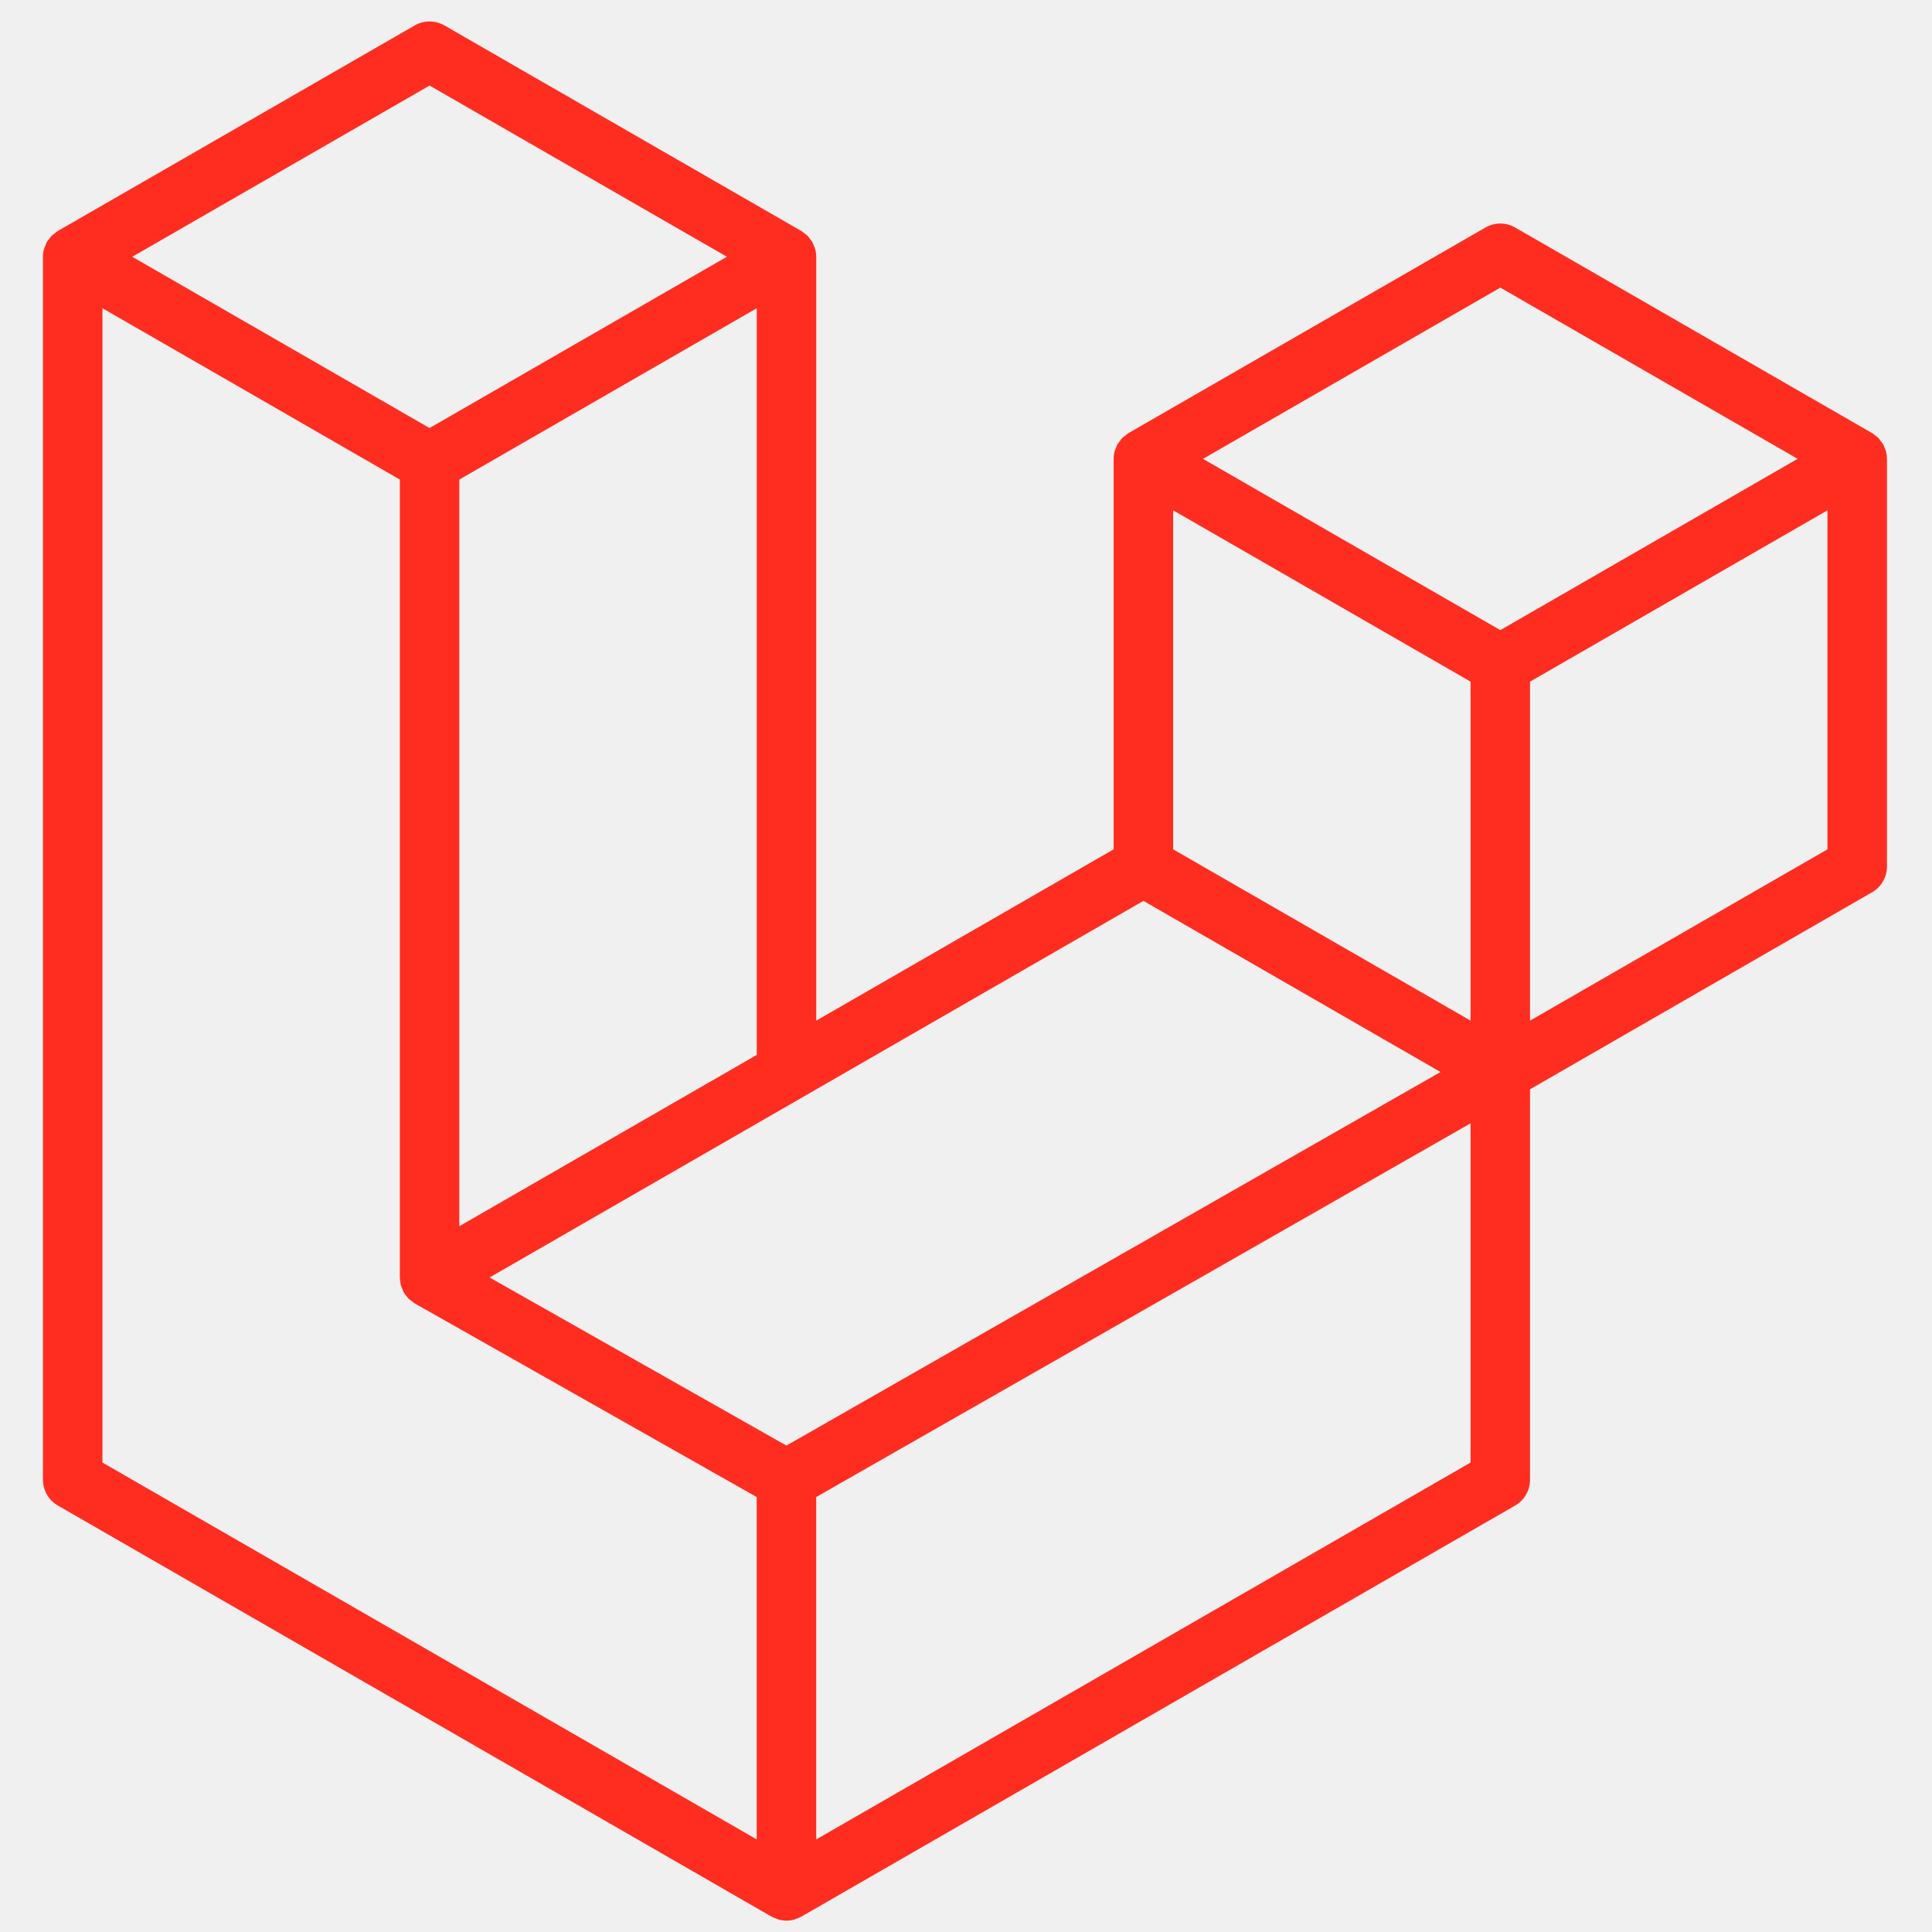
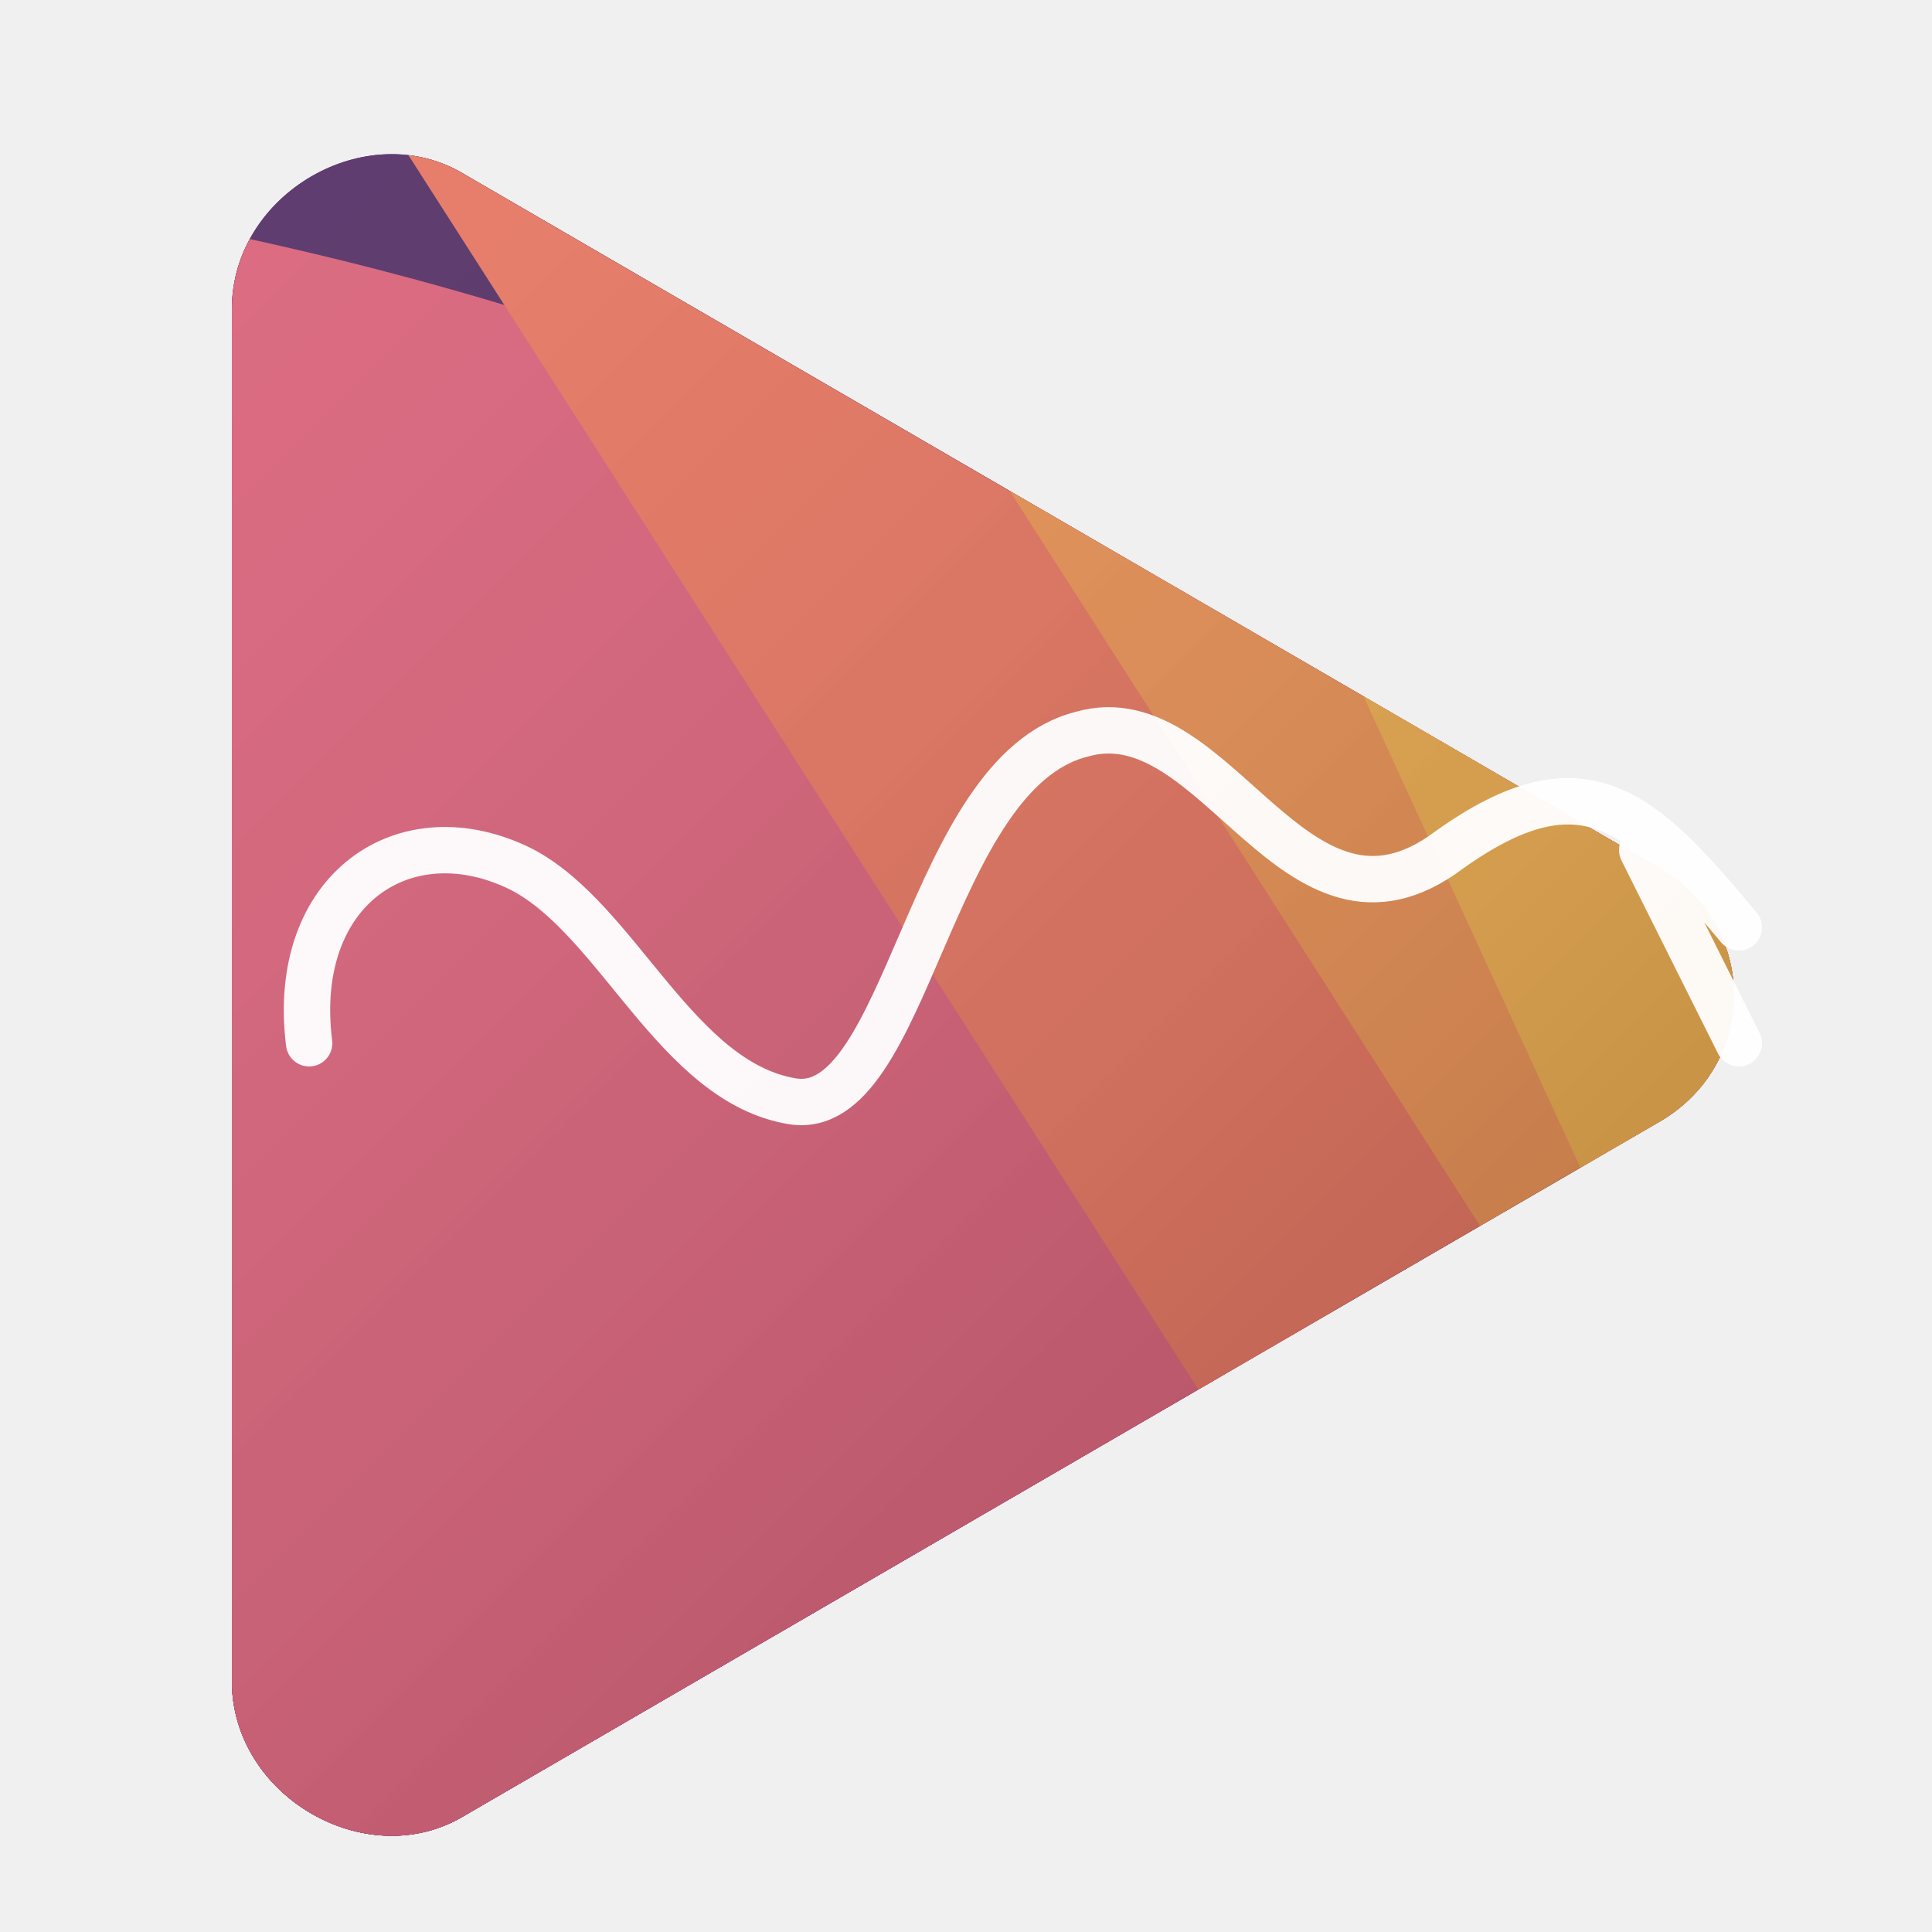
- <svg xmlns="http://www.w3.org/2000/svg" width="166" height="166" viewBox="0 0 166 166" fill="none">
-   <path fill-rule="evenodd" clip-rule="evenodd" d="M162.041 38.759C162.099 38.977 162.129 39.201 162.13 39.426V74.452C162.13 74.902 162.011 75.344 161.786 75.733C161.561 76.122 161.237 76.444 160.847 76.668L131.462 93.594V127.141C131.462 128.054 130.977 128.897 130.186 129.357L68.847 164.683C68.707 164.763 68.554 164.814 68.401 164.868C68.343 164.887 68.289 164.922 68.228 164.938C67.8 165.051 67.349 165.051 66.92 164.938C66.85 164.919 66.786 164.881 66.719 164.855C66.579 164.804 66.432 164.76 66.298 164.683L4.972 129.357C4.583 129.133 4.259 128.81 4.034 128.421C3.808 128.032 3.69 127.591 3.689 127.141L3.689 22.063C3.689 21.834 3.721 21.61 3.779 21.393C3.798 21.32 3.843 21.253 3.868 21.179C3.916 21.045 3.961 20.908 4.031 20.783C4.079 20.7 4.149 20.633 4.206 20.557C4.28 20.454 4.347 20.349 4.433 20.26C4.506 20.186 4.602 20.132 4.685 20.068C4.778 19.992 4.861 19.909 4.966 19.848L35.633 2.185C36.022 1.961 36.462 1.844 36.91 1.844C37.358 1.844 37.798 1.961 38.186 2.185L68.851 19.848H68.857C68.959 19.912 69.045 19.992 69.138 20.065C69.221 20.129 69.313 20.186 69.387 20.257C69.476 20.349 69.54 20.454 69.616 20.557C69.671 20.633 69.744 20.7 69.789 20.783C69.862 20.911 69.904 21.045 69.955 21.179C69.98 21.253 70.025 21.32 70.044 21.396C70.103 21.614 70.133 21.838 70.133 22.063V87.694L95.686 72.974V39.423C95.686 39.2 95.718 38.973 95.775 38.759C95.798 38.683 95.839 38.615 95.865 38.542C95.916 38.408 95.96 38.271 96.031 38.146C96.079 38.063 96.149 37.996 96.203 37.92C96.279 37.818 96.343 37.712 96.433 37.623C96.506 37.549 96.599 37.495 96.681 37.431C96.777 37.355 96.86 37.272 96.962 37.211L127.633 19.548C128.021 19.324 128.461 19.206 128.91 19.206C129.358 19.206 129.798 19.324 130.186 19.548L160.85 37.211C160.959 37.275 161.042 37.355 161.137 37.428C161.217 37.492 161.31 37.549 161.383 37.62C161.473 37.712 161.536 37.818 161.613 37.92C161.67 37.996 161.741 38.063 161.785 38.146C161.859 38.271 161.9 38.408 161.951 38.542C161.98 38.615 162.021 38.683 162.041 38.759ZM157.018 72.974V43.848L146.287 50.028L131.462 58.568V87.694L157.021 72.974H157.018ZM126.354 125.663V96.518L111.771 104.85L70.13 128.626V158.046L126.354 125.663ZM8.801 26.485V125.663L65.018 158.043V128.629L35.649 112L35.64 111.994L35.627 111.988C35.528 111.93 35.445 111.847 35.353 111.777C35.273 111.713 35.18 111.662 35.11 111.592L35.104 111.582C35.021 111.502 34.963 111.403 34.893 111.314C34.829 111.228 34.753 111.154 34.702 111.065L34.699 111.055C34.641 110.96 34.606 110.845 34.565 110.736C34.523 110.64 34.469 110.551 34.443 110.449C34.411 110.328 34.405 110.197 34.392 110.072C34.379 109.976 34.354 109.881 34.354 109.785V109.778V41.205L19.532 32.662L8.801 26.485ZM36.913 7.35L11.364 22.063L36.907 36.777L62.453 22.06L36.907 7.35H36.913ZM50.2 99.174L65.022 90.637V26.485L54.291 32.665L39.466 41.205V105.357L50.2 99.174ZM128.91 24.713L103.363 39.426L128.91 54.14L154.453 39.423L128.91 24.713ZM126.354 58.568L111.529 50.028L100.798 43.848V72.974L115.619 81.511L126.354 87.694V58.568ZM67.571 124.205L105.042 102.803L123.772 92.109L98.245 77.405L68.854 94.334L42.066 109.762L67.571 124.205Z" fill="#FF2D20" />
+ <svg xmlns="http://www.w3.org/2000/svg" viewBox="0 0 500 500" width="100%" height="100%">
+   <defs>
+     <clipPath id="icon-clip">
+       <path d="M 60 80 C 60 50, 95 30, 120 45 L 430 225 C 455 240, 455 275, 430 290 L 120 470 C 95 485, 60 465, 60 435 Z" />
+     </clipPath>
+     <linearGradient id="overlay-grad" x1="0%" y1="0%" x2="100%" y2="100%">
+       <stop offset="0%" stop-color="#ffffff" stop-opacity="0.12" />
+       <stop offset="100%" stop-color="#000000" stop-opacity="0.3" />
+     </linearGradient>
+   </defs>
+   <g id="play-icon">
+     <path d="M 60 80 C 60 50, 95 30, 120 45 L 430 225 C 455 240, 455 275, 430 290 L 120 470 C 95 485, 60 465, 60 435 Z" fill="#6a3075" />
+     <g clip-path="url(#icon-clip)">
+       <rect x="0" y="0" width="500" height="500" fill="#4a225d" />
+       <path d="M 0 300 Q 150 280, 250 350 L 250 500 L 0 500 Z" fill="#69307d" />
+       <path d="M 0 220 Q 180 200, 280 280 L 280 500 L 0 500 Z" fill="#933e85" />
+       <path d="M 0 140 Q 180 130, 310 220 L 320 500 L 0 500 Z" fill="#bc4c80" />
+       <path d="M 0 50 Q 200 80, 340 180 L 350 500 L 0 500 Z" fill="#db5973" />
+       <path d="M 80 0 Q 240 50, 380 140 L 400 500 L 80 0 Z" fill="#ea6f58" />
+       <path d="M 180 0 Q 280 40, 420 110 L 500 500 L 180 0 Z" fill="#f08f4c" />
+       <path d="M 270 0 Q 330 30, 450 120 L 500 500 L 270 0 Z" fill="#f4ad47" />
+       <path d="M 350 0 L 500 0 L 500 350 Q 420 200, 350 0 Z" fill="#f8cd53" />
+       <rect x="0" y="0" width="500" height="500" fill="url(#overlay-grad)" />
+     </g>
+     <path d="M 80 270               C 75 230, 105 210, 135 225               C 160 238, 175 280, 205 285               C 235 290, 240 200, 280 190               C 315 180, 335 250, 375 220               C 410 195, 425 210, 450 240               M 425 220 L 450 270" fill="none" stroke="#ffffff" stroke-width="12" stroke-linecap="round" stroke-linejoin="round" opacity="0.95" />
+   </g>
</svg>
